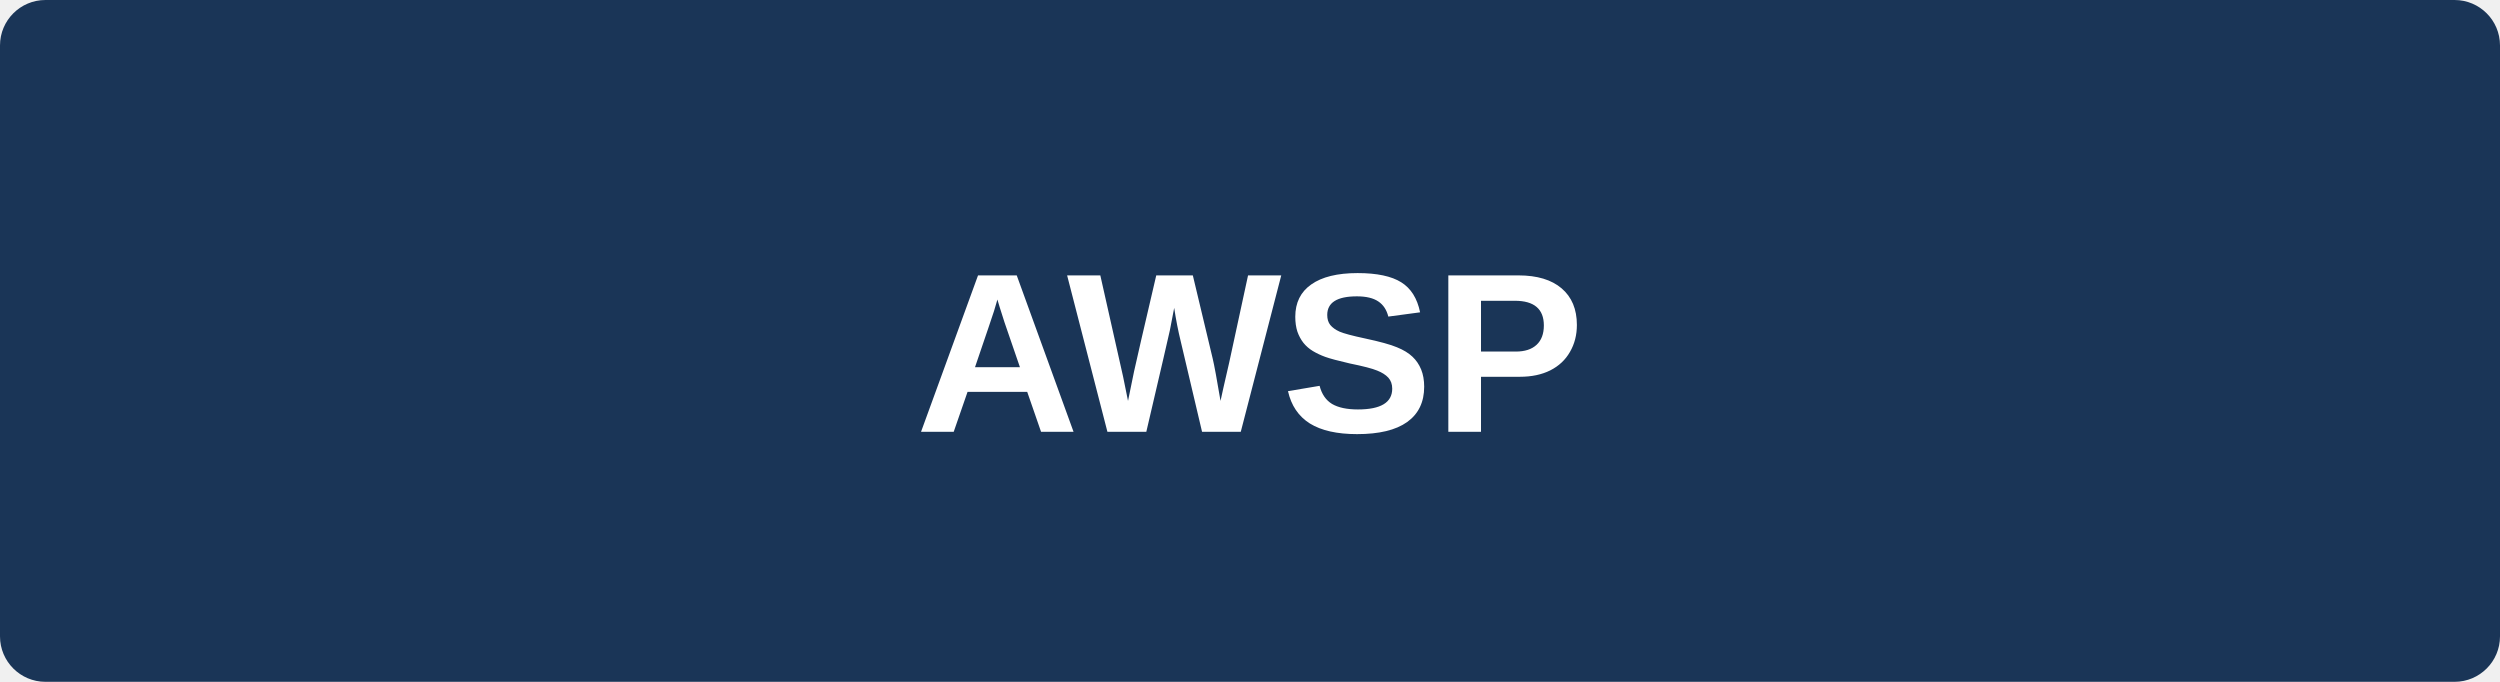
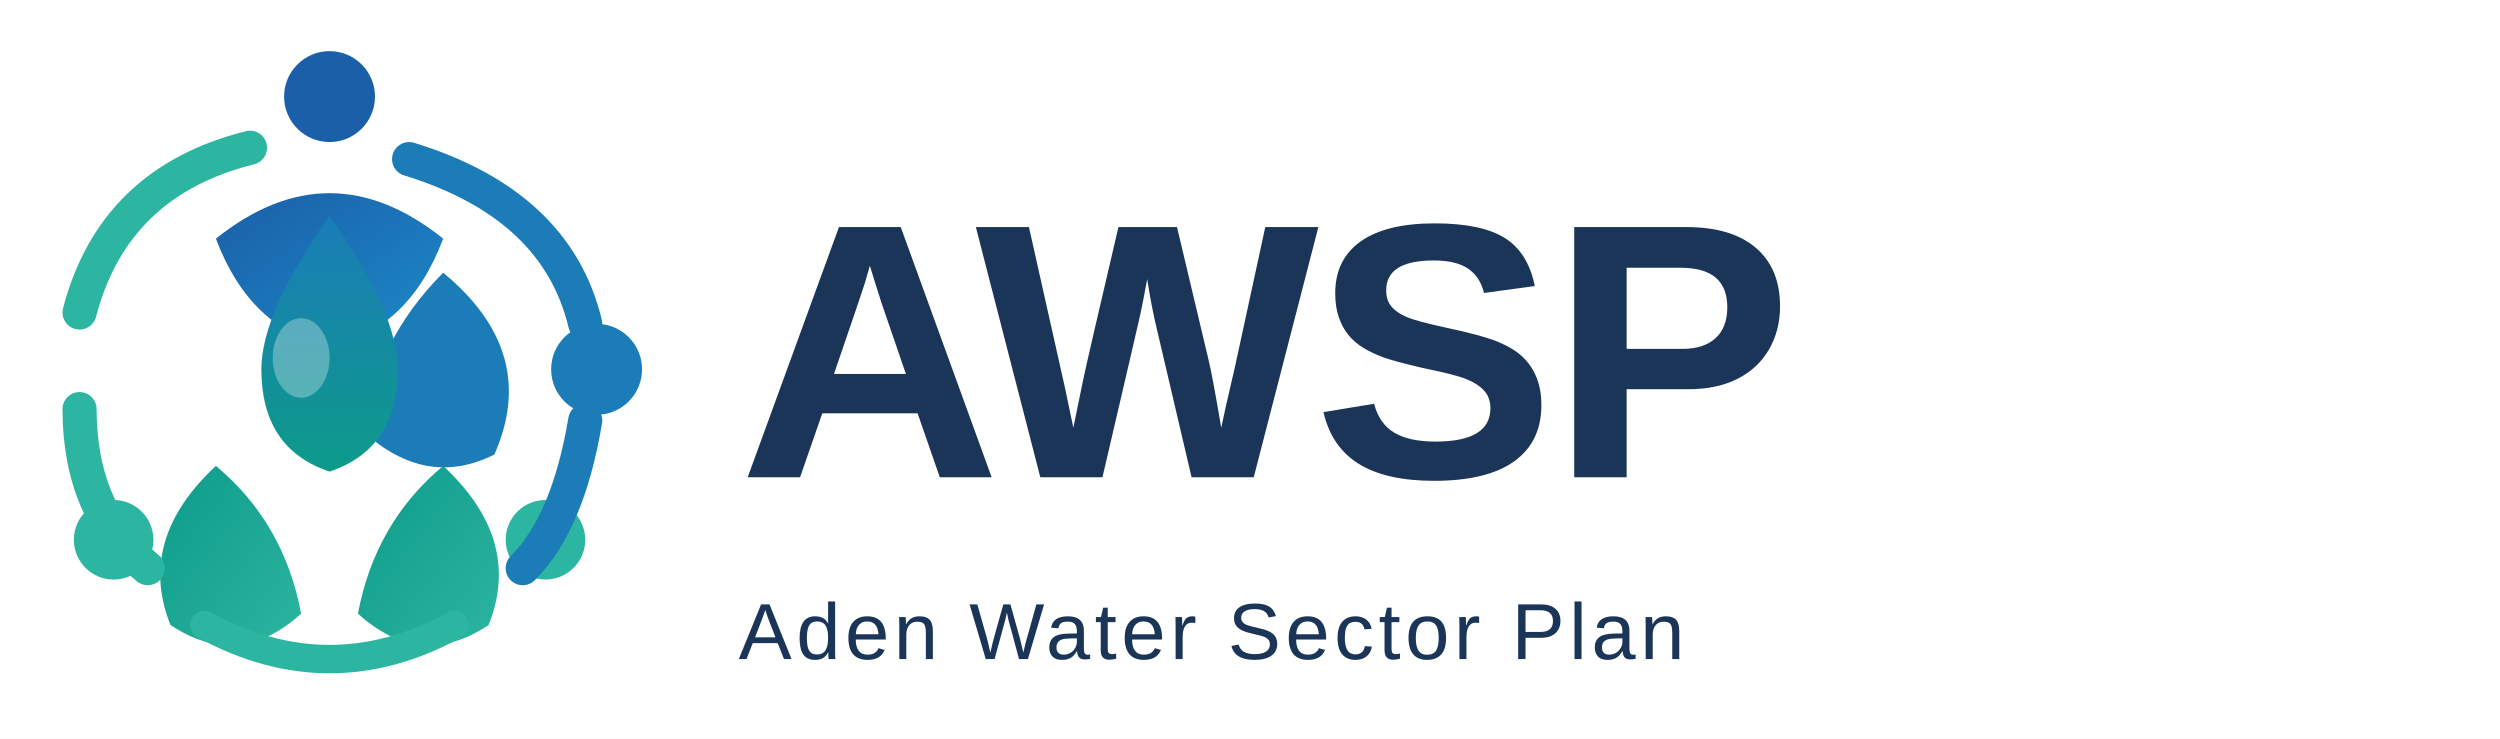
- <svg xmlns="http://www.w3.org/2000/svg" width="220" height="60" viewBox="0 0 220 60">
-   <rect width="220" height="60" fill="#1A3557" rx="4" />
-   <text x="110" y="38" font-family="Arial" font-size="20" font-weight="bold" fill="white" text-anchor="middle">AWSP</text>
+ <svg xmlns="http://www.w3.org/2000/svg" width="440" height="130" viewBox="0 0 440 130" role="img">
+   <rect width="440" height="130" fill="white" />
+   <defs>
+     <linearGradient id="wdrop" x1="0%" y1="0%" x2="0%" y2="100%">
+       <stop offset="0%" stop-color="#1B7CB8" />
+       <stop offset="100%" stop-color="#0D9B8A" />
+     </linearGradient>
+     <linearGradient id="underline" x1="0%" y1="0%" x2="100%" y2="0%">
+       <stop offset="0%" stop-color="#0D9B8A" />
+       <stop offset="100%" stop-color="#1B7CB8" />
+     </linearGradient>
+     <linearGradient id="figTop" x1="0%" y1="0%" x2="100%" y2="100%">
+       <stop offset="0%" stop-color="#1B5FA8" />
+       <stop offset="100%" stop-color="#1B8AC8" />
+     </linearGradient>
+     <linearGradient id="figBot" x1="0%" y1="0%" x2="100%" y2="100%">
+       <stop offset="0%" stop-color="#0D9B8A" />
+       <stop offset="100%" stop-color="#2CB5A0" />
+     </linearGradient>
+   </defs>
+   <circle cx="58" cy="17" r="8" fill="#1B5FA8" />
+   <path d="M38 42 Q58 26 78 42 Q72 58 58 61 Q44 58 38 42Z" fill="url(#figTop)" />
+   <circle cx="105" cy="65" r="8" fill="#1B7CB8" />
+   <path d="M78 48 Q95 62 87 80 Q75 86 64 76 Q66 60 78 48Z" fill="#1B7CB8" />
+   <circle cx="20" cy="95" r="7" fill="#2CB5A0" />
+   <path d="M38 82 Q24 95 30 110 Q42 118 53 108 Q50 92 38 82Z" fill="url(#figBot)" />
+   <circle cx="96" cy="95" r="7" fill="#2CB5A0" />
+   <path d="M78 82 Q92 95 86 110 Q74 118 63 108 Q66 92 78 82Z" fill="url(#figBot)" />
+   <path d="M72 28 Q98 36 103 57" fill="none" stroke="#1B7CB8" stroke-width="6" stroke-linecap="round" />
+   <path d="M103 74 Q100 92 92 100" fill="none" stroke="#1B7CB8" stroke-width="6" stroke-linecap="round" />
+   <path d="M14 55 Q20 32 44 26" fill="none" stroke="#2CB5A0" stroke-width="6" stroke-linecap="round" />
+   <path d="M14 72 Q14 90 26 100" fill="none" stroke="#2CB5A0" stroke-width="6" stroke-linecap="round" />
+   <path d="M36 110 Q58 122 80 110" fill="none" stroke="#2CB5A0" stroke-width="5" stroke-linecap="round" />
+   <path d="M58 38 Q70 55 70 65 Q70 79 58 83 Q46 79 46 65 Q46 55 58 38Z" fill="url(#wdrop)" />
+   <ellipse cx="53" cy="63" rx="5" ry="7" fill="white" opacity="0.3" />
+   <text x="130" y="84" font-family="Arial Black,Arial,sans-serif" font-weight="900" font-size="64" fill="#1A3557" letter-spacing="-1">AWSP</text>
+   <line x1="130" y1="96" x2="432" y2="96" stroke="url(#underline)" stroke-width="2.5" />
+   <text x="130" y="116" font-family="Arial,Helvetica,sans-serif" font-weight="400" font-size="14" fill="#1A3557" letter-spacing="0.8">Aden Water Sector Plan</text>
</svg>
